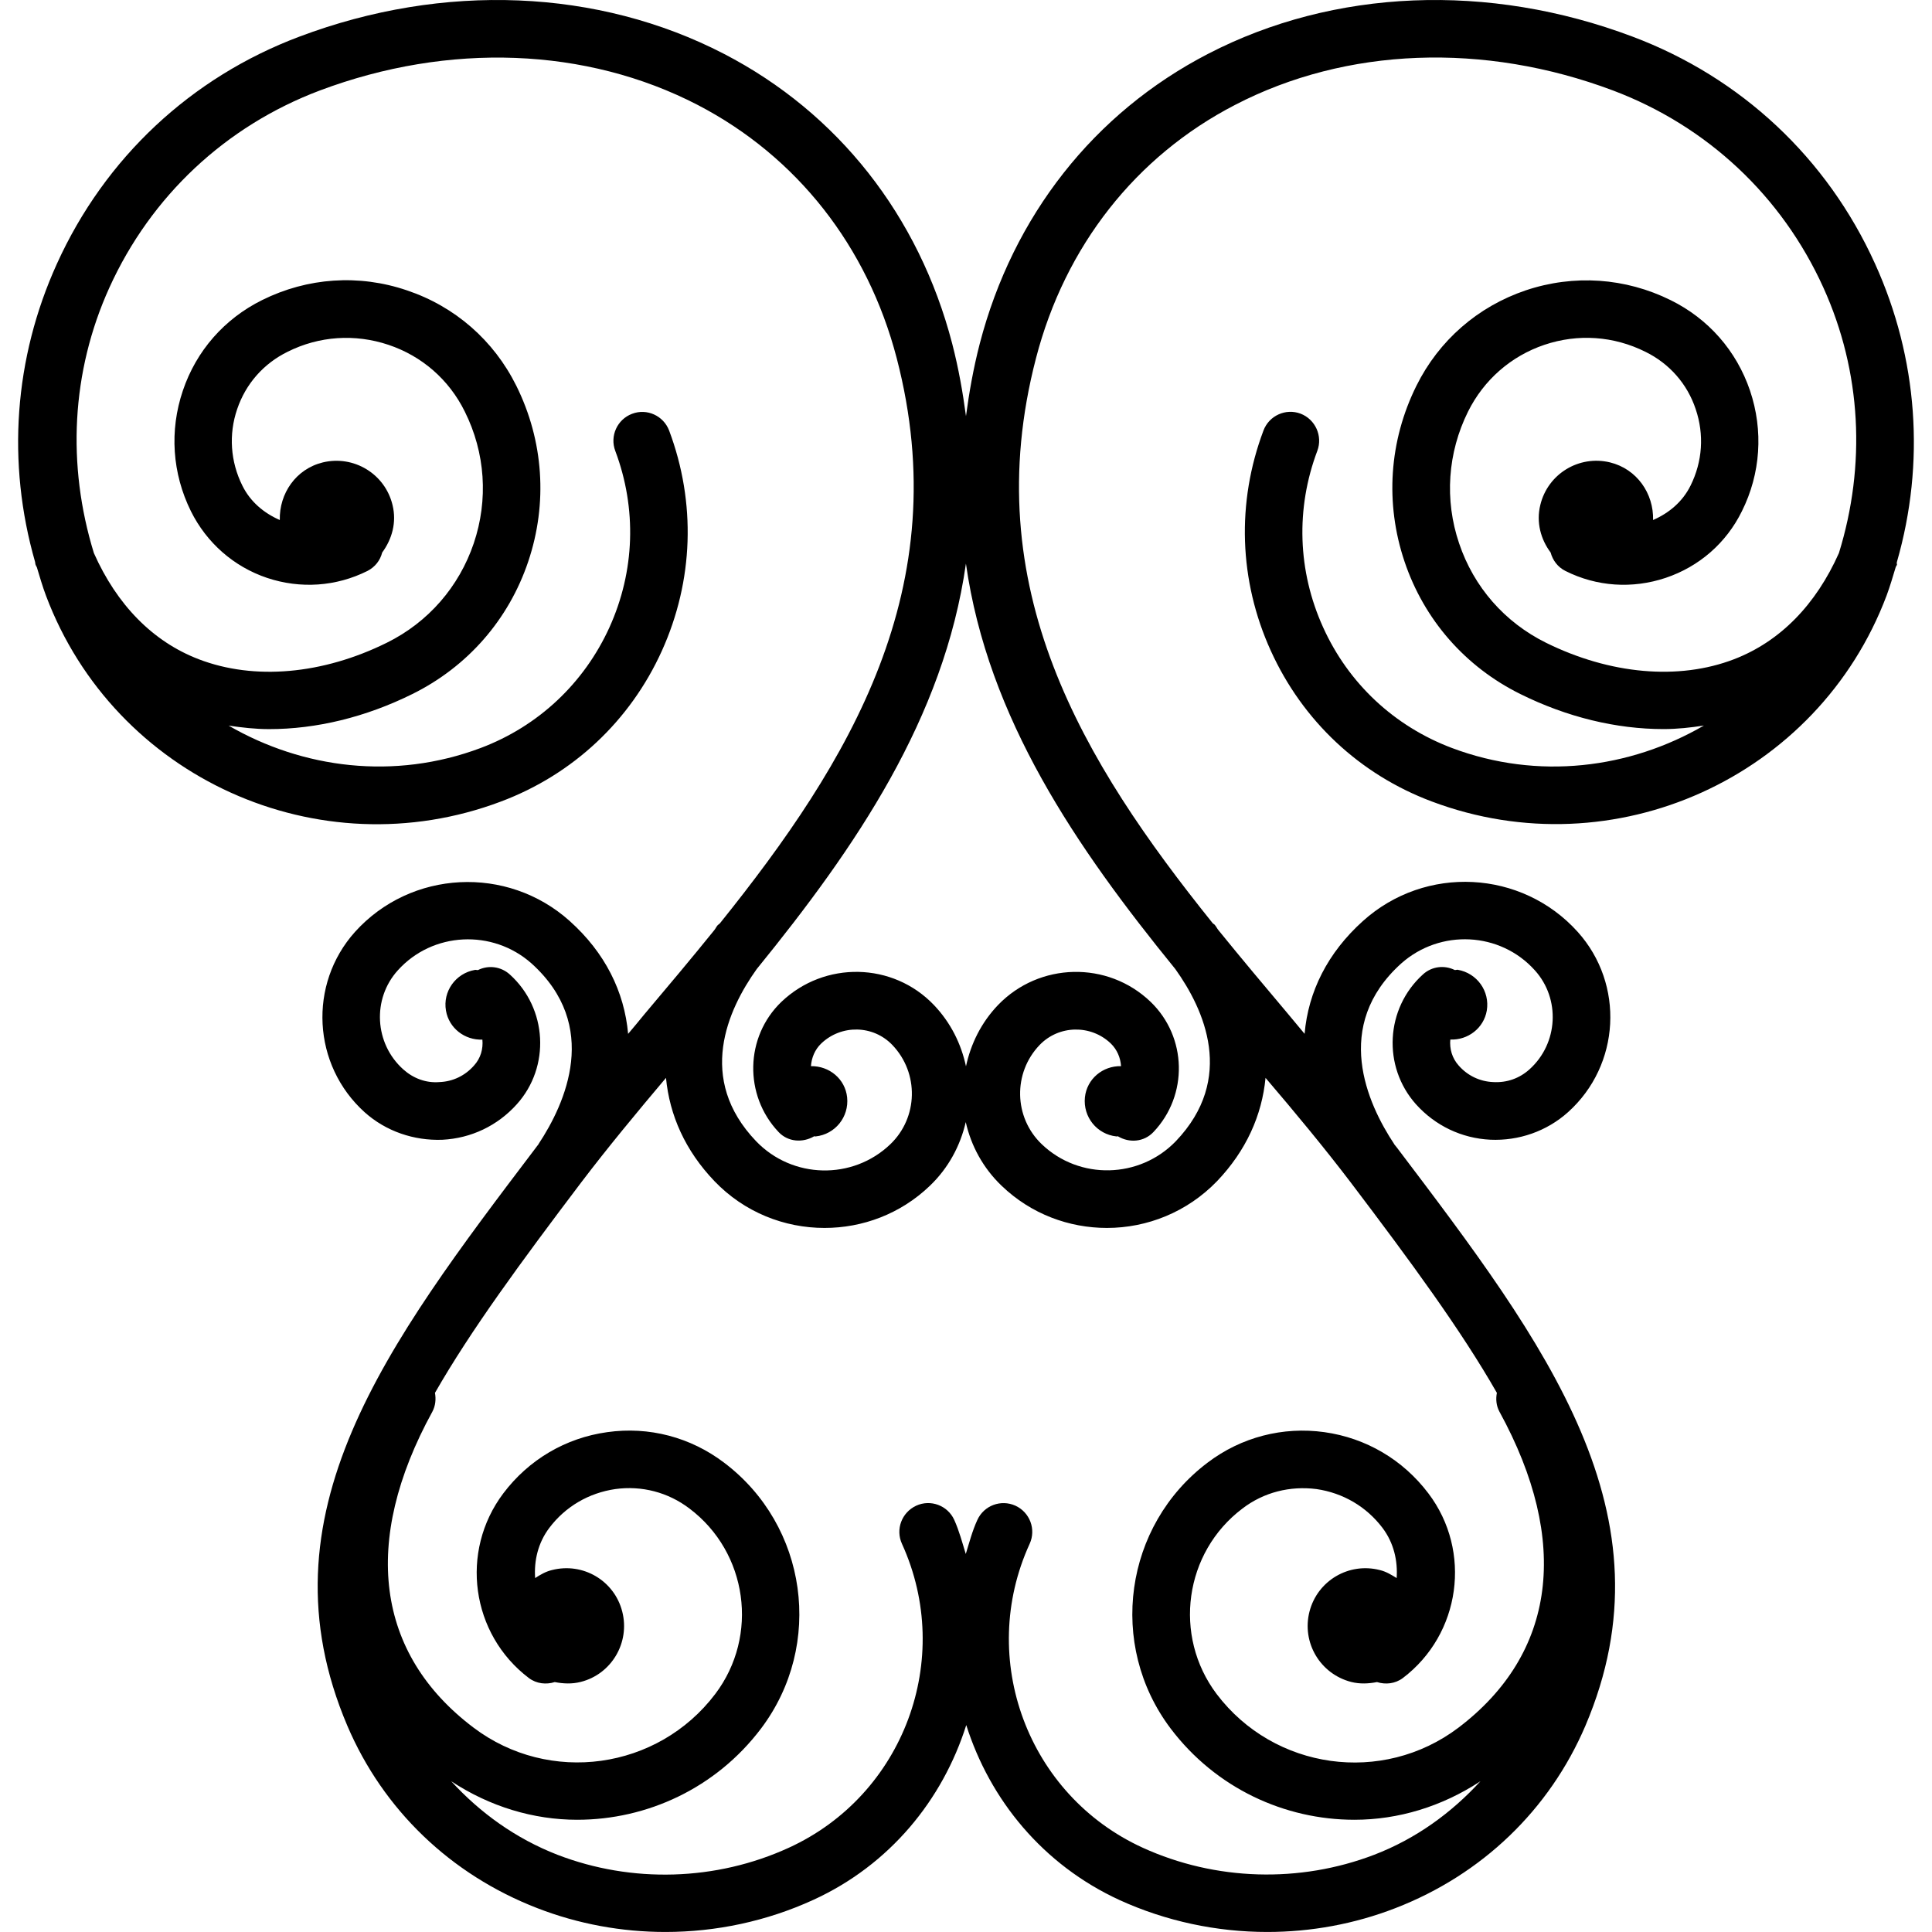
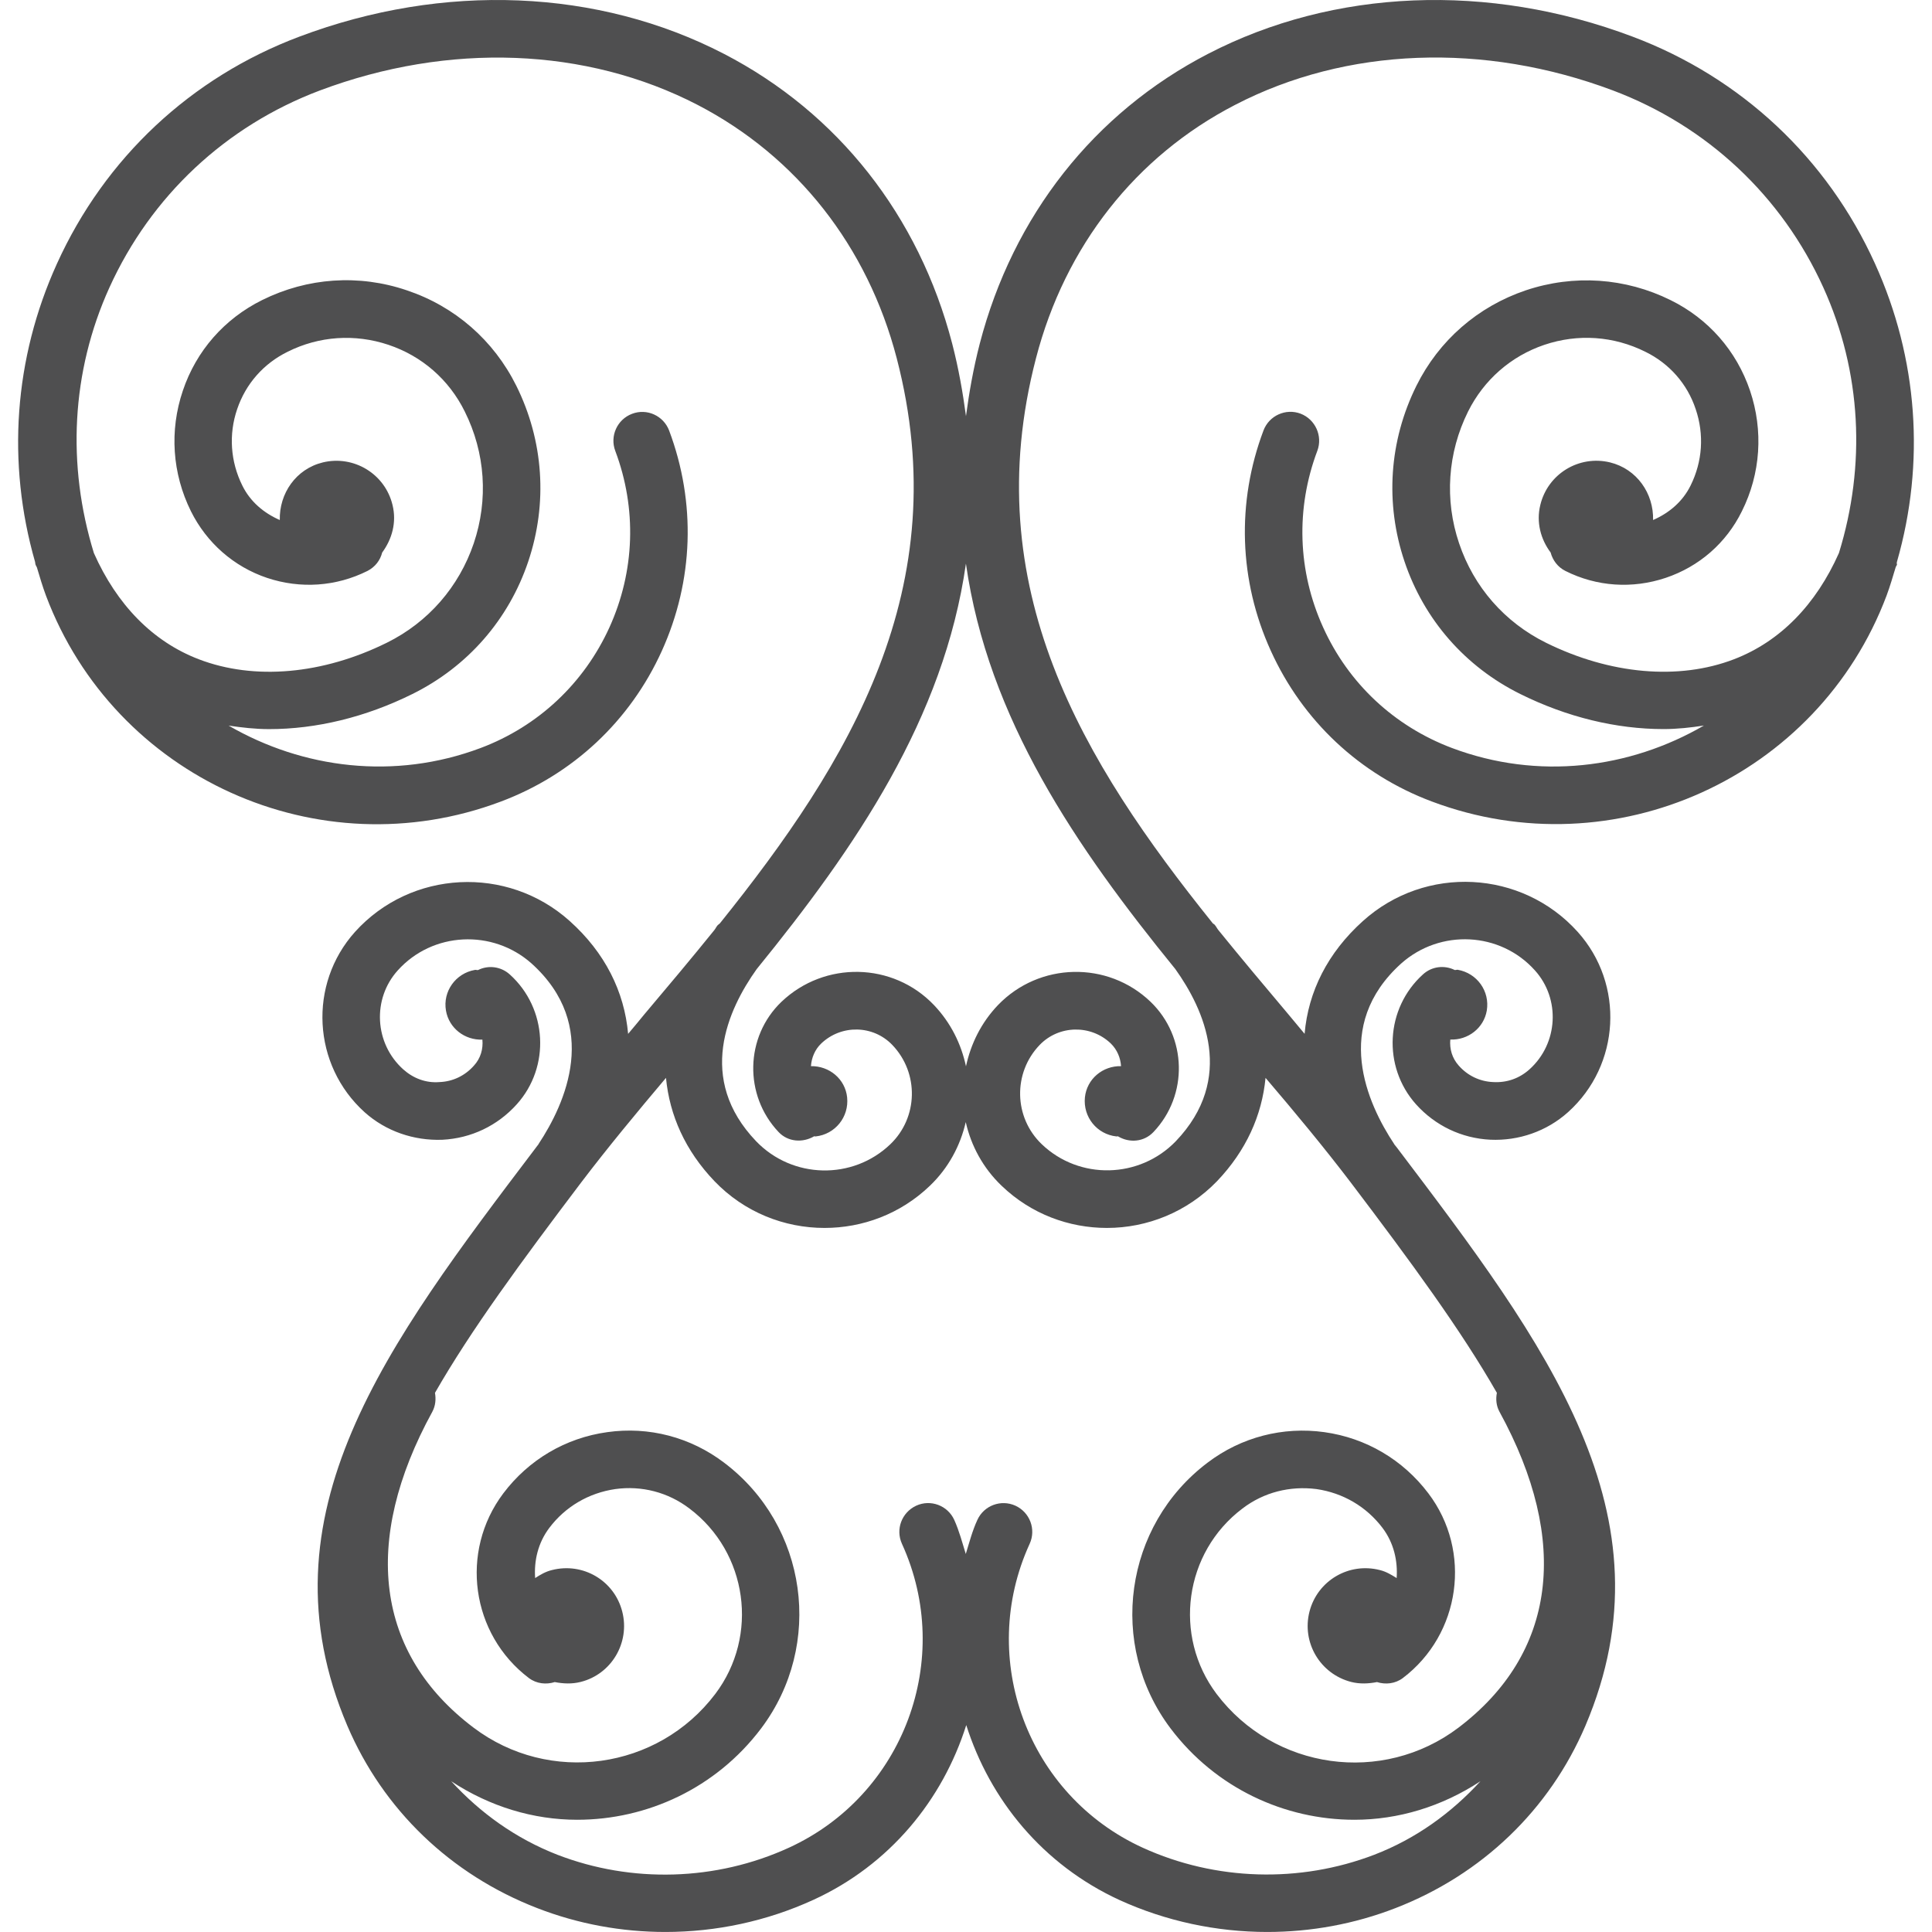
- <svg xmlns="http://www.w3.org/2000/svg" version="1.1" id="Capa_1" x="0px" y="0px" width="145.167px" height="145.167px" viewBox="0 0 145.167 145.167" style="enable-background:new 0 0 145.167 145.167;" xml:space="preserve">
+ <svg xmlns="http://www.w3.org/2000/svg" version="1.1" id="Capa_1" x="0px" y="0px" width="145.167px" height="145.167px" viewBox="0 0 145.167 145.167" style="enable-background:new 0 0 145.167 145.167;" xml:space="preserve" fill="#4F4F50">
  <g>
    <path d="M142.532,42.219c2.136-7.43,1.582-15.293-1.646-22.404c-3.596-7.945-10.066-13.999-18.225-17.065   c-10.821-4.081-22.449-3.596-31.894,1.298c-8.554,4.427-14.649,12.16-17.149,21.771c-0.485,1.875-0.799,3.678-1.036,5.45   c-0.237-1.772-0.551-3.576-1.036-5.45c-2.5-9.611-8.593-17.344-17.146-21.771C44.95-0.846,33.335-1.331,22.503,2.75   C14.348,5.812,7.88,11.871,4.278,19.815c-3.23,7.111-3.776,14.974-1.643,22.404c0.021,0.082,0.011,0.153,0.045,0.232   c0.026,0.071,0.063,0.113,0.09,0.174c0.216,0.718,0.422,1.43,0.688,2.139C8.608,58.435,23.94,65.386,37.633,60.228   c5.411-2.03,9.711-6.054,12.097-11.322c2.386-5.276,2.581-11.138,0.546-16.559c-0.422-1.107-1.664-1.685-2.787-1.253   c-1.118,0.422-1.68,1.675-1.258,2.787c1.63,4.335,1.474,9.039-0.438,13.258c-1.912,4.205-5.353,7.436-9.677,9.064   c-6.486,2.437-13.366,1.545-18.937-1.682c0.997,0.145,2.006,0.264,3.04,0.264c3.542,0,7.246-0.892,10.766-2.637   c4.137-2.046,7.232-5.577,8.706-9.957c1.474-4.379,1.155-9.073-0.896-13.205c-1.695-3.412-4.611-5.959-8.219-7.169   c-3.615-1.231-7.475-0.958-10.876,0.728c-2.835,1.405-4.952,3.808-5.962,6.811c-1.015,3-0.799,6.215,0.609,9.06   c1.178,2.365,3.214,4.164,5.724,5.007c2.507,0.835,5.184,0.654,7.543-0.525c0.578-0.301,0.952-0.793,1.103-1.382   c0.741-1.01,1.097-2.268,0.777-3.57c-0.562-2.344-2.916-3.762-5.239-3.201c-2.024,0.495-3.277,2.336-3.232,4.329   c-1.205-0.527-2.22-1.382-2.813-2.586c-0.896-1.803-1.039-3.85-0.39-5.746c0.644-1.901,1.983-3.422,3.787-4.309   c2.37-1.188,5.065-1.365,7.58-0.524c2.519,0.844,4.554,2.618,5.735,5.013c1.545,3.098,1.782,6.626,0.675,9.903   c-1.107,3.267-3.422,5.933-6.528,7.467c-4.812,2.381-9.957,2.846-14.136,1.242c-3.467-1.329-6.157-4.103-7.878-7.976   C5.022,34.958,5.346,27.947,8.22,21.608c3.122-6.88,8.738-12.14,15.81-14.808c9.69-3.639,20.028-3.251,28.395,1.086   c7.451,3.871,12.759,10.621,14.953,19.029c4.482,17.226-3.533,30.316-13.289,42.467c-0.05,0.053-0.113,0.084-0.163,0.135   c-0.103,0.118-0.167,0.264-0.259,0.377c-1.729,2.141-3.499,4.245-5.271,6.344c-0.406,0.495-0.794,0.97-1.2,1.444   c-0.284-3.174-1.732-6.096-4.39-8.479c-4.691-4.208-11.934-3.839-16.134,0.82c-3.525,3.932-3.204,10.007,0.728,13.55   c1.605,1.439,3.715,2.146,5.837,2.067c2.167-0.11,4.147-1.055,5.595-2.668c2.534-2.816,2.299-7.204-0.525-9.751   c-0.675-0.611-1.624-0.717-2.391-0.332c-0.082,0.011-0.15-0.026-0.232-0.011c-1.447,0.253-2.426,1.614-2.175,3.059   c0.227,1.323,1.418,2.23,2.737,2.178c0.066,0.696-0.129,1.403-0.633,1.951c-0.669,0.76-1.587,1.202-2.592,1.239   c-1.021,0.085-1.975-0.284-2.727-0.959c-2.159-1.941-2.344-5.29-0.403-7.436c2.613-2.903,7.122-3.114,10.043-0.522   c5.194,4.678,2.56,10.51,0.527,13.579c0,0.011,0,0.021-0.005,0.021c-0.058,0.084-0.129,0.147-0.187,0.242   c-11.227,14.808-20.92,27.585-14.17,43.442c2.695,6.312,7.76,11.18,14.267,13.7c3.083,1.197,6.354,1.793,9.627,1.793   c3.808,0,7.615-0.807,11.114-2.41c5.756-2.631,9.724-7.524,11.496-13.136c1.777,5.611,5.746,10.489,11.505,13.142   c3.501,1.598,7.309,2.404,11.116,2.404c3.27,0,6.544-0.596,9.629-1.793c6.508-2.521,11.575-7.393,14.271-13.7   c6.75-15.847-2.943-28.635-14.17-43.453c-0.068-0.09-0.132-0.158-0.195-0.242c0,0,0,0,0-0.011   c-2.03-3.054-4.667-8.891,0.527-13.574c2.932-2.607,7.436-2.386,10.041,0.518c1.935,2.141,1.756,5.494-0.401,7.436   c-0.749,0.675-1.688,1.018-2.731,0.959c-1.007-0.042-1.925-0.484-2.589-1.239c-0.501-0.559-0.696-1.26-0.633-1.956   c1.323,0.053,2.515-0.854,2.742-2.178c0.242-1.461-0.738-2.811-2.179-3.064c-0.079-0.01-0.152,0.026-0.231,0.016   c-0.771-0.379-1.714-0.284-2.389,0.333c-2.816,2.547-3.054,6.919-0.522,9.756c1.445,1.608,3.428,2.558,5.59,2.663   c2.125,0.095,4.229-0.628,5.838-2.072c3.934-3.539,4.256-9.614,0.723-13.545c-4.198-4.665-11.438-5.05-16.137-0.815   c-2.647,2.379-4.108,5.3-4.383,8.475c-0.4-0.475-0.791-0.949-1.202-1.444c-1.767-2.1-3.533-4.198-5.273-6.345   c-0.095-0.113-0.158-0.258-0.259-0.377c-0.042-0.065-0.115-0.092-0.158-0.129c-9.761-12.15-17.776-25.247-13.289-42.473   c2.184-8.413,7.494-15.174,14.956-19.029c8.353-4.337,18.71-4.725,28.392-1.086c7.077,2.668,12.693,7.929,15.811,14.808   c2.879,6.35,3.206,13.366,1.17,19.952c-1.724,3.874-4.408,6.642-7.878,7.977c-4.166,1.603-9.323,1.139-14.139-1.242   c-3.095-1.535-5.415-4.174-6.522-7.467c-1.107-3.267-0.865-6.805,0.675-9.904c1.187-2.378,3.222-4.163,5.737-5.012   c2.516-0.847,5.205-0.665,7.594,0.529c1.793,0.881,3.138,2.402,3.771,4.304c0.648,1.911,0.512,3.941-0.385,5.745   c-0.596,1.205-1.604,2.057-2.816,2.587c0.048-1.994-1.213-3.834-3.237-4.33c-2.326-0.562-4.673,0.857-5.237,3.201   c-0.321,1.303,0.037,2.587,0.775,3.57c0.153,0.572,0.527,1.092,1.103,1.382c2.362,1.189,5.041,1.36,7.541,0.524   c2.51-0.844,4.551-2.613,5.727-5.007c1.413-2.829,1.624-6.06,0.612-9.06c-1.019-3.003-3.133-5.405-5.965-6.8   c-3.406-1.685-7.271-1.948-10.884-0.738c-3.607,1.221-6.523,3.758-8.217,7.169c-2.057,4.148-2.367,8.831-0.896,13.205   c1.472,4.38,4.567,7.91,8.696,9.956c3.518,1.746,7.225,2.637,10.769,2.637c1.028,0,2.041-0.113,3.032-0.266   c-5.574,3.235-12.451,4.126-18.938,1.685c-4.329-1.635-7.768-4.844-9.677-9.07c-1.914-4.224-2.066-8.923-0.432-13.258   c0.416-1.112-0.148-2.365-1.261-2.792c-1.112-0.417-2.362,0.145-2.784,1.263c-2.041,5.411-1.846,11.288,0.548,16.551   c2.39,5.266,6.677,9.295,12.093,11.325c13.685,5.152,29.024-1.793,34.177-15.47c0.264-0.709,0.47-1.427,0.686-2.139   c0.026-0.071,0.068-0.116,0.095-0.174C142.521,42.372,142.511,42.301,142.532,42.219z M101.484,88.837   c4.535,5.984,8.289,11.095,10.989,15.82c-0.09,0.464-0.053,0.965,0.195,1.418c5.342,9.756,4.245,18.178-3.085,23.741   c-5.706,4.313-13.848,3.175-18.167-2.531c-3.301-4.382-2.431-10.642,1.94-13.938c1.604-1.224,3.57-1.714,5.563-1.461   c1.993,0.29,3.75,1.318,4.963,2.921c0.849,1.129,1.149,2.469,1.06,3.766c-0.391-0.242-0.791-0.49-1.266-0.602   c-2.315-0.596-4.683,0.786-5.284,3.122c-0.596,2.331,0.807,4.683,3.127,5.284c0.665,0.169,1.318,0.132,1.946,0.011   c0.638,0.2,1.36,0.132,1.94-0.301c4.351-3.296,5.216-9.534,1.92-13.88c-1.909-2.525-4.683-4.16-7.815-4.598   c-3.111-0.433-6.238,0.369-8.77,2.288c-6.271,4.73-7.525,13.69-2.784,19.976c3.396,4.493,8.574,6.861,13.811,6.861   c3.285,0,6.571-0.986,9.472-2.896c-2.179,2.378-4.842,4.319-7.984,5.526c-5.595,2.142-11.923,1.962-17.387-0.527   c-8.643-3.944-12.456-14.195-8.501-22.839c0.496-1.087,0.017-2.362-1.07-2.863c-1.086-0.491-2.365-0.017-2.86,1.07   c-0.38,0.822-0.602,1.688-0.87,2.558c-0.264-0.854-0.485-1.709-0.865-2.558c-0.496-1.092-1.782-1.566-2.861-1.07   c-1.086,0.506-1.566,1.776-1.07,2.863c3.947,8.653,0.134,18.89-8.503,22.839c-5.461,2.5-11.794,2.68-17.384,0.527   c-3.138-1.223-5.804-3.148-7.981-5.526c2.905,1.914,6.188,2.896,9.466,2.896c5.239,0,10.423-2.363,13.819-6.861   c4.736-6.285,3.489-15.245-2.787-19.976c-2.521-1.909-5.638-2.731-8.77-2.288c-3.135,0.432-5.906,2.072-7.812,4.598   c-3.293,4.372-2.431,10.584,1.922,13.88c0.577,0.433,1.302,0.501,1.943,0.301c0.627,0.121,1.282,0.158,1.946-0.011   c2.32-0.58,3.721-2.958,3.125-5.284c-0.594-2.336-2.959-3.718-5.282-3.122c-0.469,0.111-0.873,0.349-1.263,0.602   c-0.092-1.297,0.211-2.637,1.061-3.766c1.207-1.603,2.969-2.631,4.962-2.921c1.991-0.274,3.968,0.242,5.571,1.461   c4.375,3.296,5.245,9.561,1.941,13.933c-4.322,5.711-12.474,6.839-18.172,2.525c-7.333-5.537-8.435-13.975-3.088-23.73   c0.243-0.453,0.28-0.954,0.198-1.418c2.7-4.715,6.455-9.819,10.99-15.815c1.993-2.621,4.164-5.242,6.368-7.853   c0.269,2.811,1.445,5.464,3.644,7.763c2.247,2.342,5.255,3.513,8.267,3.513c2.848,0,5.698-1.039,7.913-3.164   c1.403-1.34,2.294-3.022,2.7-4.789c0.398,1.767,1.295,3.449,2.7,4.789c2.212,2.125,5.065,3.164,7.907,3.164   c3.022,0,6.028-1.188,8.274-3.513c2.193-2.299,3.375-4.952,3.644-7.763C97.318,83.6,99.48,86.205,101.484,88.837z M88.31,72.811   c2.173,3.037,4.541,8.227,0.037,12.94c-2.721,2.816-7.24,2.933-10.072,0.222c-2.106-2.015-2.173-5.357-0.158-7.456   c1.439-1.498,3.839-1.551,5.342-0.116c0.485,0.47,0.733,1.086,0.775,1.708c-1.376-0.031-2.573,0.96-2.716,2.348   c-0.147,1.471,0.902,2.773,2.368,2.932c0.042,0.005,0.079-0.011,0.11-0.011c0.854,0.517,1.957,0.438,2.674-0.321   c2.626-2.764,2.531-7.141-0.222-9.788c-3.228-3.09-8.363-2.969-11.459,0.248c-1.263,1.318-2.046,2.922-2.407,4.604   c-0.361-1.682-1.139-3.27-2.407-4.604c-3.08-3.228-8.214-3.333-11.459-0.242c-2.74,2.626-2.834,7.019-0.216,9.782   c0.712,0.759,1.825,0.822,2.674,0.321c0.037,0,0.068,0.016,0.113,0.011c1.463-0.158,2.516-1.461,2.365-2.932   c-0.143-1.388-1.345-2.373-2.719-2.348c0.045-0.622,0.288-1.238,0.773-1.703c1.508-1.439,3.905-1.397,5.347,0.116   c2.015,2.109,1.938,5.453-0.158,7.457c-2.834,2.71-7.354,2.604-10.075-0.222c-4.509-4.704-2.138-9.893,0.037-12.941   c7.446-9.157,14.067-18.839,15.721-30.467C74.23,53.977,80.859,63.658,88.31,72.811z" />
  </g>
  <g>
- </g>
+ 	</g>
  <g>
- </g>
+ 	</g>
  <g>
- </g>
+ 	</g>
  <g>
- </g>
+ 	</g>
  <g>
- </g>
+ 	</g>
  <g>
- </g>
+ 	</g>
  <g>
- </g>
+ 	</g>
  <g>
- </g>
+ 	</g>
  <g>
- </g>
+ 	</g>
  <g>
- </g>
+ 	</g>
  <g>
- </g>
+ 	</g>
  <g>
- </g>
+ 	</g>
  <g>
- </g>
+ 	</g>
  <g>
- </g>
+ 	</g>
  <g>
- </g>
+ 	</g>
</svg>
